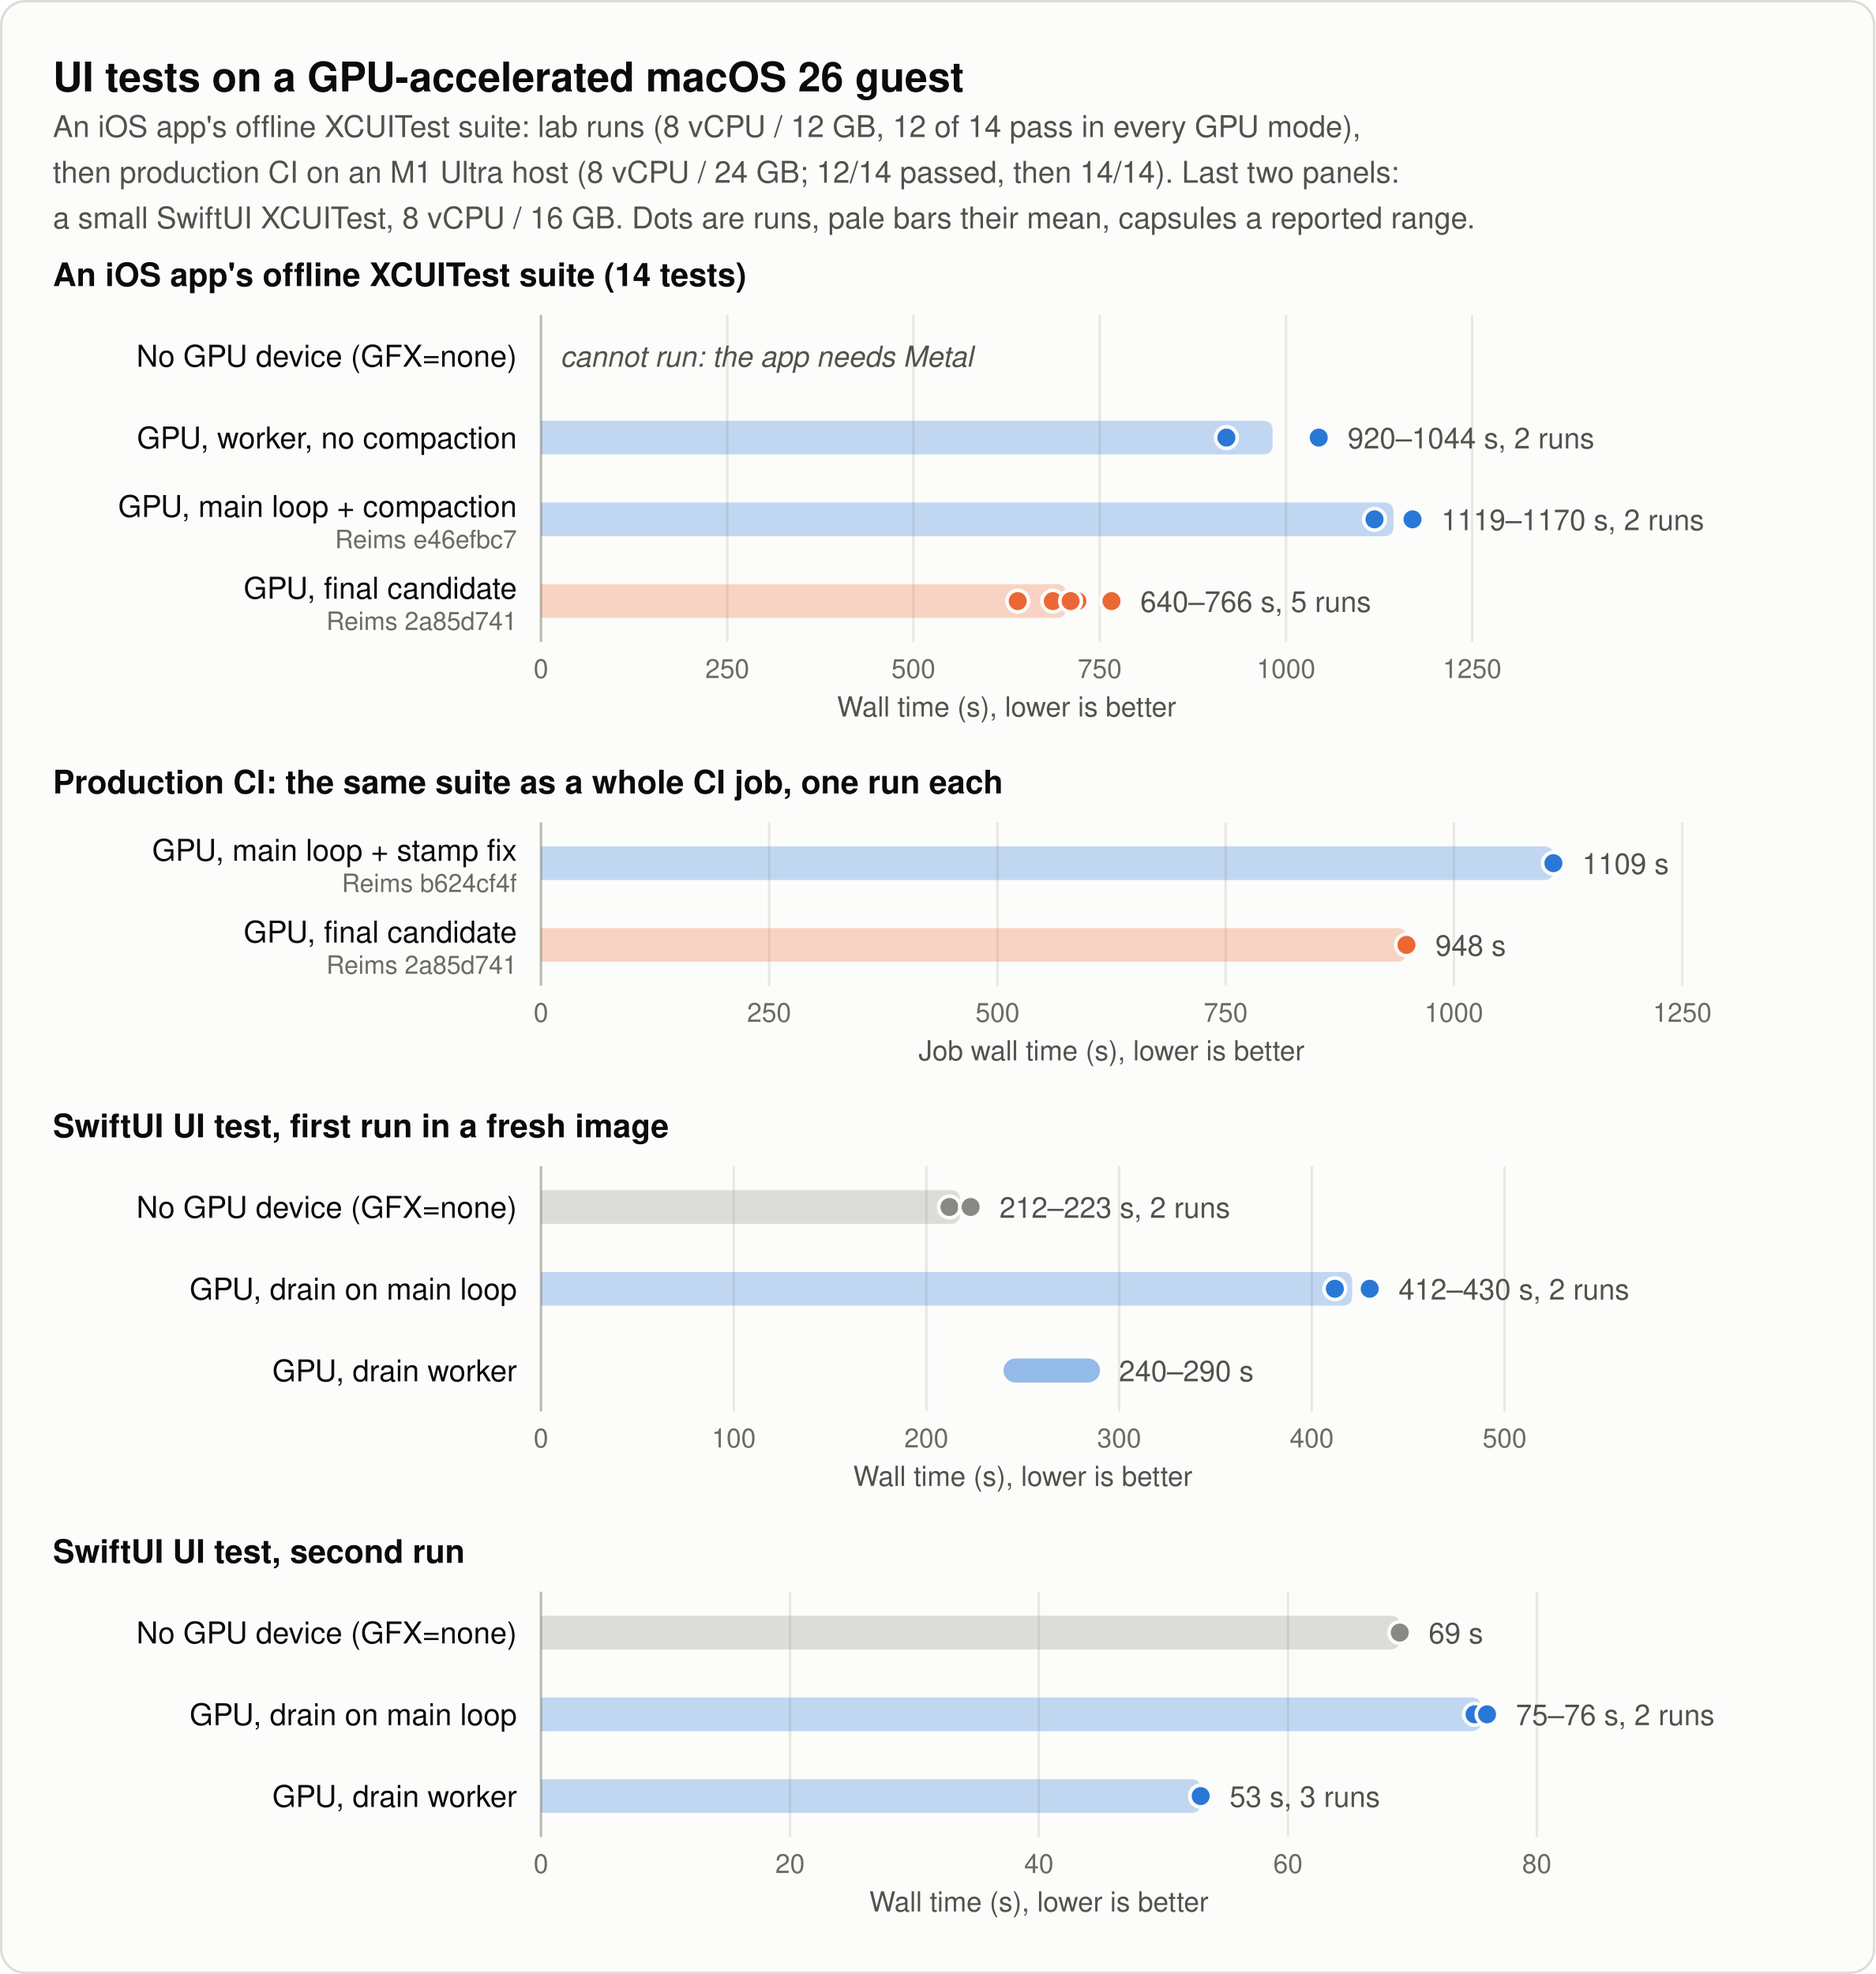
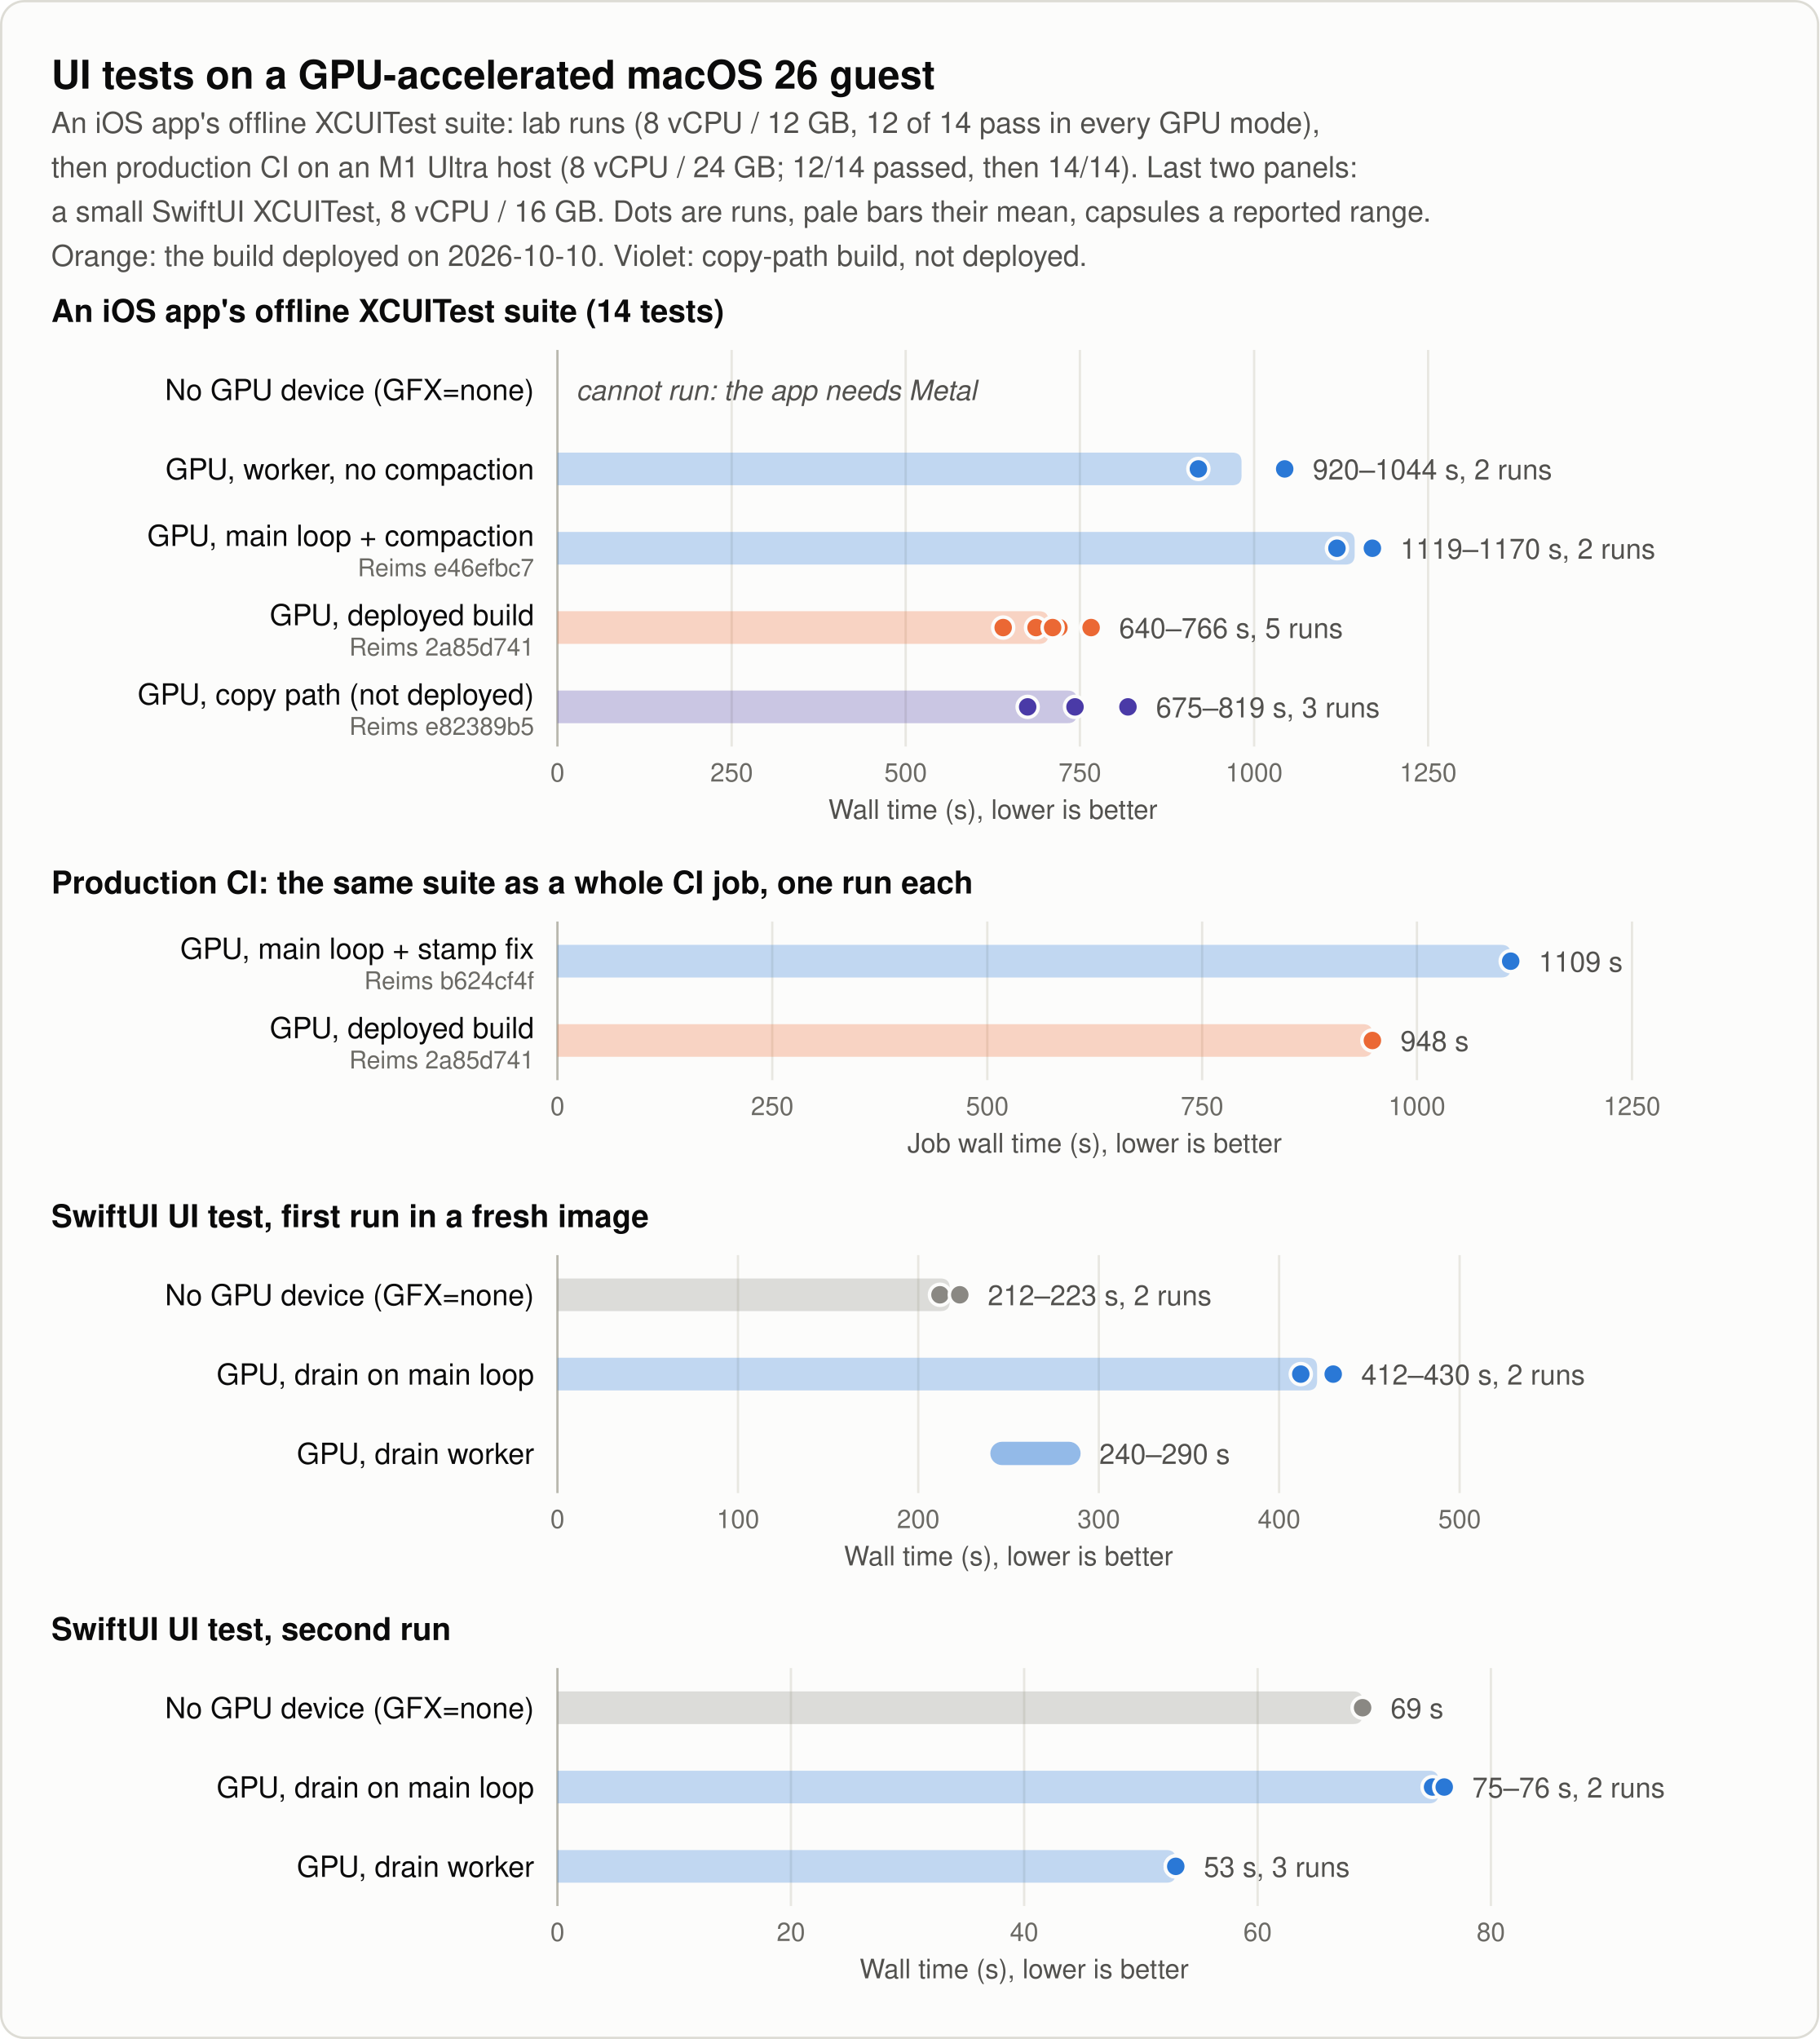
- <svg xmlns="http://www.w3.org/2000/svg" width="780" height="821" viewBox="0 0 780 821" role="img" font-family="system-ui, -apple-system, 'Segoe UI', Helvetica, Arial, sans-serif">
-   <rect x="0.5" y="0.5" width="779" height="820" rx="10" fill="#fcfcfb" stroke="#dddcd5" />
+ <svg xmlns="http://www.w3.org/2000/svg" width="780" height="874" viewBox="0 0 780 874" role="img" font-family="system-ui, -apple-system, 'Segoe UI', Helvetica, Arial, sans-serif">
+   <rect x="0.5" y="0.5" width="779" height="873" rx="10" fill="#fcfcfb" stroke="#dddcd5" />
  <text x="22.0" y="38.0" font-size="17" fill="#0b0b0b" text-anchor="start" font-weight="600">UI tests on a GPU-accelerated macOS 26 guest</text>
  <text x="22.0" y="57.0" font-size="12.5" fill="#52514e" text-anchor="start">An iOS app's offline XCUITest suite: lab runs (8 vCPU / 12 GB, 12 of 14 pass in every GPU mode),</text>
  <text x="22.0" y="76.0" font-size="12.5" fill="#52514e" text-anchor="start">then production CI on an M1 Ultra host (8 vCPU / 24 GB; 12/14 passed, then 14/14). Last two panels:</text>
  <text x="22.0" y="95.0" font-size="12.5" fill="#52514e" text-anchor="start">a small SwiftUI XCUITest, 8 vCPU / 16 GB. Dots are runs, pale bars their mean, capsules a reported range.</text>
-   <text x="22.0" y="119.0" font-size="13.5" fill="#0b0b0b" text-anchor="start" font-weight="600">An iOS app's offline XCUITest suite (14 tests)</text>
-   <line x1="225.0" y1="131.0" x2="225.0" y2="267.0" stroke="#b9b8ae" stroke-width="1" />
-   <text x="225.0" y="282.0" font-size="11" fill="#6b6a65" text-anchor="middle">0</text>
-   <line x1="302.5" y1="131.0" x2="302.5" y2="267.0" stroke="#e8e7e1" stroke-width="1" />
-   <text x="302.5" y="282.0" font-size="11" fill="#6b6a65" text-anchor="middle">250</text>
-   <line x1="379.9" y1="131.0" x2="379.9" y2="267.0" stroke="#e8e7e1" stroke-width="1" />
-   <text x="379.9" y="282.0" font-size="11" fill="#6b6a65" text-anchor="middle">500</text>
-   <line x1="457.4" y1="131.0" x2="457.4" y2="267.0" stroke="#e8e7e1" stroke-width="1" />
-   <text x="457.4" y="282.0" font-size="11" fill="#6b6a65" text-anchor="middle">750</text>
-   <line x1="534.9" y1="131.0" x2="534.9" y2="267.0" stroke="#e8e7e1" stroke-width="1" />
-   <text x="534.9" y="282.0" font-size="11" fill="#6b6a65" text-anchor="middle">1000</text>
-   <line x1="612.3" y1="131.0" x2="612.3" y2="267.0" stroke="#e8e7e1" stroke-width="1" />
-   <text x="612.3" y="282.0" font-size="11" fill="#6b6a65" text-anchor="middle">1250</text>
-   <text x="215.0" y="152.5" font-size="12.5" fill="#0b0b0b" text-anchor="end">No GPU device (GFX=none)</text>
-   <text x="233.0" y="152.5" font-size="12" fill="#52514e" text-anchor="start" font-style="italic">cannot run: the app needs Metal</text>
-   <text x="215.0" y="186.5" font-size="12.5" fill="#0b0b0b" text-anchor="end">GPU, worker, no compaction</text>
-   <path d="M225.0,175.0 H525.3 Q529.3,175.0 529.3,179.0 V185.0 Q529.3,189.0 525.3,189.0 H225.0 Z" fill="#2a78d6" fill-opacity="0.28" />
-   <circle cx="510.1" cy="182.0" r="4.5" fill="#2a78d6" stroke="#fcfcfb" stroke-width="1.5" />
-   <circle cx="548.5" cy="182.0" r="4.5" fill="#2a78d6" stroke="#fcfcfb" stroke-width="1.5" />
-   <text x="560.5" y="186.5" font-size="12" fill="#52514e" text-anchor="start">920–1044 s, 2 runs</text>
-   <text x="215.0" y="215.0" font-size="12.5" fill="#0b0b0b" text-anchor="end">GPU, main loop + compaction</text>
-   <text x="215.0" y="228.0" font-size="10.5" fill="#6b6a65" text-anchor="end">Reims e46efbc7</text>
-   <path d="M225.0,209.0 H575.6 Q579.6,209.0 579.6,213.0 V219.0 Q579.6,223.0 575.6,223.0 H225.0 Z" fill="#2a78d6" fill-opacity="0.28" />
-   <circle cx="587.5" cy="216.0" r="4.5" fill="#2a78d6" stroke="#fcfcfb" stroke-width="1.5" />
-   <circle cx="571.7" cy="216.0" r="4.5" fill="#2a78d6" stroke="#fcfcfb" stroke-width="1.5" />
-   <text x="599.5" y="220.5" font-size="12" fill="#52514e" text-anchor="start">1119–1170 s, 2 runs</text>
-   <text x="215.0" y="249.0" font-size="12.5" fill="#0b0b0b" text-anchor="end">GPU, final candidate</text>
-   <text x="215.0" y="262.0" font-size="10.5" fill="#6b6a65" text-anchor="end">Reims 2a85d741</text>
-   <path d="M225.0,243.0 H439.4 Q443.4,243.0 443.4,247.0 V253.0 Q443.4,257.0 439.4,257.0 H225.0 Z" fill="#eb6834" fill-opacity="0.28" />
-   <circle cx="437.9" cy="250.0" r="4.5" fill="#eb6834" stroke="#fcfcfb" stroke-width="1.5" />
-   <circle cx="448.1" cy="250.0" r="4.5" fill="#eb6834" stroke="#fcfcfb" stroke-width="1.5" />
-   <circle cx="462.3" cy="250.0" r="4.5" fill="#eb6834" stroke="#fcfcfb" stroke-width="1.5" />
-   <circle cx="445.3" cy="250.0" r="4.5" fill="#eb6834" stroke="#fcfcfb" stroke-width="1.5" />
-   <circle cx="423.3" cy="250.0" r="4.5" fill="#eb6834" stroke="#fcfcfb" stroke-width="1.5" />
-   <text x="474.3" y="254.5" font-size="12" fill="#52514e" text-anchor="start">640–766 s, 5 runs</text>
-   <text x="418.7" y="298.0" font-size="11.5" fill="#52514e" text-anchor="middle">Wall time (s), lower is better</text>
-   <text x="22.0" y="330.0" font-size="13.5" fill="#0b0b0b" text-anchor="start" font-weight="600">Production CI: the same suite as a whole CI job, one run each</text>
-   <line x1="225.0" y1="342.0" x2="225.0" y2="410.0" stroke="#b9b8ae" stroke-width="1" />
-   <text x="225.0" y="425.0" font-size="11" fill="#6b6a65" text-anchor="middle">0</text>
-   <line x1="319.9" y1="342.0" x2="319.9" y2="410.0" stroke="#e8e7e1" stroke-width="1" />
-   <text x="319.9" y="425.0" font-size="11" fill="#6b6a65" text-anchor="middle">250</text>
-   <line x1="414.9" y1="342.0" x2="414.9" y2="410.0" stroke="#e8e7e1" stroke-width="1" />
-   <text x="414.9" y="425.0" font-size="11" fill="#6b6a65" text-anchor="middle">500</text>
-   <line x1="509.8" y1="342.0" x2="509.8" y2="410.0" stroke="#e8e7e1" stroke-width="1" />
-   <text x="509.8" y="425.0" font-size="11" fill="#6b6a65" text-anchor="middle">750</text>
-   <line x1="604.7" y1="342.0" x2="604.7" y2="410.0" stroke="#e8e7e1" stroke-width="1" />
-   <text x="604.7" y="425.0" font-size="11" fill="#6b6a65" text-anchor="middle">1000</text>
-   <line x1="699.7" y1="342.0" x2="699.7" y2="410.0" stroke="#e8e7e1" stroke-width="1" />
-   <text x="699.7" y="425.0" font-size="11" fill="#6b6a65" text-anchor="middle">1250</text>
-   <text x="215.0" y="358.0" font-size="12.5" fill="#0b0b0b" text-anchor="end">GPU, main loop + stamp fix</text>
-   <text x="215.0" y="371.0" font-size="10.5" fill="#6b6a65" text-anchor="end">Reims b624cf4f</text>
-   <path d="M225.0,352.0 H642.1 Q646.1,352.0 646.1,356.0 V362.0 Q646.1,366.0 642.1,366.0 H225.0 Z" fill="#2a78d6" fill-opacity="0.28" />
-   <circle cx="646.1" cy="359.0" r="4.5" fill="#2a78d6" stroke="#fcfcfb" stroke-width="1.5" />
-   <text x="658.1" y="363.5" font-size="12" fill="#52514e" text-anchor="start">1109 s</text>
-   <text x="215.0" y="392.0" font-size="12.5" fill="#0b0b0b" text-anchor="end">GPU, final candidate</text>
-   <text x="215.0" y="405.0" font-size="10.5" fill="#6b6a65" text-anchor="end">Reims 2a85d741</text>
-   <path d="M225.0,386.0 H581.0 Q585.0,386.0 585.0,390.0 V396.0 Q585.0,400.0 581.0,400.0 H225.0 Z" fill="#eb6834" fill-opacity="0.28" />
-   <circle cx="585.0" cy="393.0" r="4.5" fill="#eb6834" stroke="#fcfcfb" stroke-width="1.5" />
-   <text x="597.0" y="397.5" font-size="12" fill="#52514e" text-anchor="start">948 s</text>
-   <text x="462.3" y="441.0" font-size="11.5" fill="#52514e" text-anchor="middle">Job wall time (s), lower is better</text>
-   <text x="22.0" y="473.0" font-size="13.5" fill="#0b0b0b" text-anchor="start" font-weight="600">SwiftUI UI test, first run in a fresh image</text>
-   <line x1="225.0" y1="485.0" x2="225.0" y2="587.0" stroke="#b9b8ae" stroke-width="1" />
-   <text x="225.0" y="602.0" font-size="11" fill="#6b6a65" text-anchor="middle">0</text>
-   <line x1="305.2" y1="485.0" x2="305.2" y2="587.0" stroke="#e8e7e1" stroke-width="1" />
-   <text x="305.2" y="602.0" font-size="11" fill="#6b6a65" text-anchor="middle">100</text>
-   <line x1="385.3" y1="485.0" x2="385.3" y2="587.0" stroke="#e8e7e1" stroke-width="1" />
-   <text x="385.3" y="602.0" font-size="11" fill="#6b6a65" text-anchor="middle">200</text>
-   <line x1="465.5" y1="485.0" x2="465.5" y2="587.0" stroke="#e8e7e1" stroke-width="1" />
-   <text x="465.5" y="602.0" font-size="11" fill="#6b6a65" text-anchor="middle">300</text>
-   <line x1="545.6" y1="485.0" x2="545.6" y2="587.0" stroke="#e8e7e1" stroke-width="1" />
-   <text x="545.6" y="602.0" font-size="11" fill="#6b6a65" text-anchor="middle">400</text>
-   <line x1="625.8" y1="485.0" x2="625.8" y2="587.0" stroke="#e8e7e1" stroke-width="1" />
-   <text x="625.8" y="602.0" font-size="11" fill="#6b6a65" text-anchor="middle">500</text>
-   <text x="215.0" y="506.5" font-size="12.5" fill="#0b0b0b" text-anchor="end">No GPU device (GFX=none)</text>
-   <path d="M225.0,495.0 H395.3 Q399.3,495.0 399.3,499.0 V505.0 Q399.3,509.0 395.3,509.0 H225.0 Z" fill="#8a8883" fill-opacity="0.28" />
-   <circle cx="394.9" cy="502.0" r="4.5" fill="#8a8883" stroke="#fcfcfb" stroke-width="1.5" />
-   <circle cx="403.7" cy="502.0" r="4.5" fill="#8a8883" stroke="#fcfcfb" stroke-width="1.5" />
-   <text x="415.7" y="506.5" font-size="12" fill="#52514e" text-anchor="start">212–223 s, 2 runs</text>
-   <text x="215.0" y="540.5" font-size="12.5" fill="#0b0b0b" text-anchor="end">GPU, drain on main loop</text>
-   <path d="M225.0,529.0 H558.4 Q562.4,529.0 562.4,533.0 V539.0 Q562.4,543.0 558.4,543.0 H225.0 Z" fill="#2a78d6" fill-opacity="0.28" />
-   <circle cx="555.2" cy="536.0" r="4.5" fill="#2a78d6" stroke="#fcfcfb" stroke-width="1.5" />
-   <circle cx="569.7" cy="536.0" r="4.5" fill="#2a78d6" stroke="#fcfcfb" stroke-width="1.5" />
-   <text x="581.7" y="540.5" font-size="12" fill="#52514e" text-anchor="start">412–430 s, 2 runs</text>
-   <text x="215.0" y="574.5" font-size="12.5" fill="#0b0b0b" text-anchor="end">GPU, drain worker</text>
-   <rect x="417.4" y="565.0" width="40.1" height="10.0" rx="5" fill="#2a78d6" fill-opacity="0.5" />
-   <text x="465.4" y="574.5" font-size="12" fill="#52514e" text-anchor="start">240–290 s</text>
-   <text x="425.4" y="618.0" font-size="11.5" fill="#52514e" text-anchor="middle">Wall time (s), lower is better</text>
-   <text x="22.0" y="650.0" font-size="13.5" fill="#0b0b0b" text-anchor="start" font-weight="600">SwiftUI UI test, second run</text>
-   <line x1="225.0" y1="662.0" x2="225.0" y2="764.0" stroke="#b9b8ae" stroke-width="1" />
-   <text x="225.0" y="779.0" font-size="11" fill="#6b6a65" text-anchor="middle">0</text>
-   <line x1="328.6" y1="662.0" x2="328.6" y2="764.0" stroke="#e8e7e1" stroke-width="1" />
-   <text x="328.6" y="779.0" font-size="11" fill="#6b6a65" text-anchor="middle">20</text>
-   <line x1="432.1" y1="662.0" x2="432.1" y2="764.0" stroke="#e8e7e1" stroke-width="1" />
-   <text x="432.1" y="779.0" font-size="11" fill="#6b6a65" text-anchor="middle">40</text>
-   <line x1="535.7" y1="662.0" x2="535.7" y2="764.0" stroke="#e8e7e1" stroke-width="1" />
-   <text x="535.7" y="779.0" font-size="11" fill="#6b6a65" text-anchor="middle">60</text>
-   <line x1="639.2" y1="662.0" x2="639.2" y2="764.0" stroke="#e8e7e1" stroke-width="1" />
-   <text x="639.2" y="779.0" font-size="11" fill="#6b6a65" text-anchor="middle">80</text>
-   <text x="215.0" y="683.5" font-size="12.5" fill="#0b0b0b" text-anchor="end">No GPU device (GFX=none)</text>
-   <path d="M225.0,672.0 H578.2 Q582.2,672.0 582.2,676.0 V682.0 Q582.2,686.0 578.2,686.0 H225.0 Z" fill="#8a8883" fill-opacity="0.28" />
-   <circle cx="582.2" cy="679.0" r="4.5" fill="#8a8883" stroke="#fcfcfb" stroke-width="1.5" />
-   <text x="594.2" y="683.5" font-size="12" fill="#52514e" text-anchor="start">69 s</text>
-   <text x="215.0" y="717.5" font-size="12.5" fill="#0b0b0b" text-anchor="end">GPU, drain on main loop</text>
-   <path d="M225.0,706.0 H611.9 Q615.9,706.0 615.9,710.0 V716.0 Q615.9,720.0 611.9,720.0 H225.0 Z" fill="#2a78d6" fill-opacity="0.28" />
-   <circle cx="613.3" cy="713.0" r="4.5" fill="#2a78d6" stroke="#fcfcfb" stroke-width="1.5" />
-   <circle cx="618.5" cy="713.0" r="4.5" fill="#2a78d6" stroke="#fcfcfb" stroke-width="1.5" />
-   <text x="630.5" y="717.5" font-size="12" fill="#52514e" text-anchor="start">75–76 s, 2 runs</text>
-   <text x="215.0" y="751.5" font-size="12.5" fill="#0b0b0b" text-anchor="end">GPU, drain worker</text>
-   <path d="M225.0,740.0 H495.4 Q499.4,740.0 499.4,744.0 V750.0 Q499.4,754.0 495.4,754.0 H225.0 Z" fill="#2a78d6" fill-opacity="0.28" />
-   <circle cx="499.4" cy="747.0" r="4.5" fill="#2a78d6" stroke="#fcfcfb" stroke-width="1.5" />
-   <circle cx="499.4" cy="747.0" r="4.5" fill="#2a78d6" stroke="#fcfcfb" stroke-width="1.5" />
-   <circle cx="499.4" cy="747.0" r="4.5" fill="#2a78d6" stroke="#fcfcfb" stroke-width="1.5" />
-   <text x="511.4" y="751.5" font-size="12" fill="#52514e" text-anchor="start">53 s, 3 runs</text>
-   <text x="432.1" y="795.0" font-size="11.5" fill="#52514e" text-anchor="middle">Wall time (s), lower is better</text>
+   <text x="22.0" y="114.0" font-size="12.5" fill="#52514e" text-anchor="start">Orange: the build deployed on 2026-10-10. Violet: copy-path build, not deployed.</text>
+   <text x="22.0" y="138.0" font-size="13.5" fill="#0b0b0b" text-anchor="start" font-weight="600">An iOS app's offline XCUITest suite (14 tests)</text>
+   <line x1="239.0" y1="150.0" x2="239.0" y2="320.0" stroke="#b9b8ae" stroke-width="1" />
+   <text x="239.0" y="335.0" font-size="11" fill="#6b6a65" text-anchor="middle">0</text>
+   <line x1="313.7" y1="150.0" x2="313.7" y2="320.0" stroke="#e8e7e1" stroke-width="1" />
+   <text x="313.7" y="335.0" font-size="11" fill="#6b6a65" text-anchor="middle">250</text>
+   <line x1="388.3" y1="150.0" x2="388.3" y2="320.0" stroke="#e8e7e1" stroke-width="1" />
+   <text x="388.3" y="335.0" font-size="11" fill="#6b6a65" text-anchor="middle">500</text>
+   <line x1="463.0" y1="150.0" x2="463.0" y2="320.0" stroke="#e8e7e1" stroke-width="1" />
+   <text x="463.0" y="335.0" font-size="11" fill="#6b6a65" text-anchor="middle">750</text>
+   <line x1="537.7" y1="150.0" x2="537.7" y2="320.0" stroke="#e8e7e1" stroke-width="1" />
+   <text x="537.7" y="335.0" font-size="11" fill="#6b6a65" text-anchor="middle">1000</text>
+   <line x1="612.3" y1="150.0" x2="612.3" y2="320.0" stroke="#e8e7e1" stroke-width="1" />
+   <text x="612.3" y="335.0" font-size="11" fill="#6b6a65" text-anchor="middle">1250</text>
+   <text x="229.0" y="171.5" font-size="12.5" fill="#0b0b0b" text-anchor="end">No GPU device (GFX=none)</text>
+   <text x="247.0" y="171.5" font-size="12" fill="#52514e" text-anchor="start" font-style="italic">cannot run: the app needs Metal</text>
+   <text x="229.0" y="205.5" font-size="12.5" fill="#0b0b0b" text-anchor="end">GPU, worker, no compaction</text>
+   <path d="M239.0,194.0 H528.3 Q532.3,194.0 532.3,198.0 V204.0 Q532.3,208.0 528.3,208.0 H239.0 Z" fill="#2a78d6" fill-opacity="0.28" />
+   <circle cx="513.8" cy="201.0" r="4.5" fill="#2a78d6" stroke="#fcfcfb" stroke-width="1.5" />
+   <circle cx="550.8" cy="201.0" r="4.5" fill="#2a78d6" stroke="#fcfcfb" stroke-width="1.5" />
+   <text x="562.8" y="205.5" font-size="12" fill="#52514e" text-anchor="start">920–1044 s, 2 runs</text>
+   <text x="229.0" y="234.0" font-size="12.5" fill="#0b0b0b" text-anchor="end">GPU, main loop + compaction</text>
+   <text x="229.0" y="247.0" font-size="10.5" fill="#6b6a65" text-anchor="end">Reims e46efbc7</text>
+   <path d="M239.0,228.0 H576.8 Q580.8,228.0 580.8,232.0 V238.0 Q580.8,242.0 576.8,242.0 H239.0 Z" fill="#2a78d6" fill-opacity="0.28" />
+   <circle cx="588.4" cy="235.0" r="4.5" fill="#2a78d6" stroke="#fcfcfb" stroke-width="1.5" />
+   <circle cx="573.2" cy="235.0" r="4.5" fill="#2a78d6" stroke="#fcfcfb" stroke-width="1.5" />
+   <text x="600.4" y="239.5" font-size="12" fill="#52514e" text-anchor="start">1119–1170 s, 2 runs</text>
+   <text x="229.0" y="268.0" font-size="12.5" fill="#0b0b0b" text-anchor="end">GPU, deployed build</text>
+   <text x="229.0" y="281.0" font-size="10.5" fill="#6b6a65" text-anchor="end">Reims 2a85d741</text>
+   <path d="M239.0,262.0 H445.5 Q449.5,262.0 449.5,266.0 V272.0 Q449.5,276.0 445.5,276.0 H239.0 Z" fill="#eb6834" fill-opacity="0.28" />
+   <circle cx="444.2" cy="269.0" r="4.5" fill="#eb6834" stroke="#fcfcfb" stroke-width="1.5" />
+   <circle cx="454.0" cy="269.0" r="4.5" fill="#eb6834" stroke="#fcfcfb" stroke-width="1.5" />
+   <circle cx="467.8" cy="269.0" r="4.5" fill="#eb6834" stroke="#fcfcfb" stroke-width="1.5" />
+   <circle cx="451.3" cy="269.0" r="4.5" fill="#eb6834" stroke="#fcfcfb" stroke-width="1.5" />
+   <circle cx="430.1" cy="269.0" r="4.5" fill="#eb6834" stroke="#fcfcfb" stroke-width="1.5" />
+   <text x="479.8" y="273.5" font-size="12" fill="#52514e" text-anchor="start">640–766 s, 5 runs</text>
+   <text x="229.0" y="302.0" font-size="12.5" fill="#0b0b0b" text-anchor="end">GPU, copy path (not deployed)</text>
+   <text x="229.0" y="315.0" font-size="10.5" fill="#6b6a65" text-anchor="end">Reims e82389b5</text>
+   <path d="M239.0,296.0 H457.7 Q461.7,296.0 461.7,300.0 V306.0 Q461.7,310.0 457.7,310.0 H239.0 Z" fill="#4a3aa7" fill-opacity="0.28" />
+   <circle cx="440.6" cy="303.0" r="4.5" fill="#4a3aa7" stroke="#fcfcfb" stroke-width="1.5" />
+   <circle cx="460.9" cy="303.0" r="4.5" fill="#4a3aa7" stroke="#fcfcfb" stroke-width="1.5" />
+   <circle cx="483.6" cy="303.0" r="4.5" fill="#4a3aa7" stroke="#fcfcfb" stroke-width="1.5" />
+   <text x="495.6" y="307.5" font-size="12" fill="#52514e" text-anchor="start">675–819 s, 3 runs</text>
+   <text x="425.7" y="351.0" font-size="11.5" fill="#52514e" text-anchor="middle">Wall time (s), lower is better</text>
+   <text x="22.0" y="383.0" font-size="13.5" fill="#0b0b0b" text-anchor="start" font-weight="600">Production CI: the same suite as a whole CI job, one run each</text>
+   <line x1="239.0" y1="395.0" x2="239.0" y2="463.0" stroke="#b9b8ae" stroke-width="1" />
+   <text x="239.0" y="478.0" font-size="11" fill="#6b6a65" text-anchor="middle">0</text>
+   <line x1="331.1" y1="395.0" x2="331.1" y2="463.0" stroke="#e8e7e1" stroke-width="1" />
+   <text x="331.1" y="478.0" font-size="11" fill="#6b6a65" text-anchor="middle">250</text>
+   <line x1="423.3" y1="395.0" x2="423.3" y2="463.0" stroke="#e8e7e1" stroke-width="1" />
+   <text x="423.3" y="478.0" font-size="11" fill="#6b6a65" text-anchor="middle">500</text>
+   <line x1="515.4" y1="395.0" x2="515.4" y2="463.0" stroke="#e8e7e1" stroke-width="1" />
+   <text x="515.4" y="478.0" font-size="11" fill="#6b6a65" text-anchor="middle">750</text>
+   <line x1="607.5" y1="395.0" x2="607.5" y2="463.0" stroke="#e8e7e1" stroke-width="1" />
+   <text x="607.5" y="478.0" font-size="11" fill="#6b6a65" text-anchor="middle">1000</text>
+   <line x1="699.7" y1="395.0" x2="699.7" y2="463.0" stroke="#e8e7e1" stroke-width="1" />
+   <text x="699.7" y="478.0" font-size="11" fill="#6b6a65" text-anchor="middle">1250</text>
+   <text x="229.0" y="411.0" font-size="12.5" fill="#0b0b0b" text-anchor="end">GPU, main loop + stamp fix</text>
+   <text x="229.0" y="424.0" font-size="10.5" fill="#6b6a65" text-anchor="end">Reims b624cf4f</text>
+   <path d="M239.0,405.0 H643.7 Q647.7,405.0 647.7,409.0 V415.0 Q647.7,419.0 643.7,419.0 H239.0 Z" fill="#2a78d6" fill-opacity="0.28" />
+   <circle cx="647.7" cy="412.0" r="4.5" fill="#2a78d6" stroke="#fcfcfb" stroke-width="1.5" />
+   <text x="659.7" y="416.5" font-size="12" fill="#52514e" text-anchor="start">1109 s</text>
+   <text x="229.0" y="445.0" font-size="12.5" fill="#0b0b0b" text-anchor="end">GPU, deployed build</text>
+   <text x="229.0" y="458.0" font-size="10.5" fill="#6b6a65" text-anchor="end">Reims 2a85d741</text>
+   <path d="M239.0,439.0 H584.4 Q588.4,439.0 588.4,443.0 V449.0 Q588.4,453.0 584.4,453.0 H239.0 Z" fill="#eb6834" fill-opacity="0.28" />
+   <circle cx="588.4" cy="446.0" r="4.5" fill="#eb6834" stroke="#fcfcfb" stroke-width="1.5" />
+   <text x="600.4" y="450.5" font-size="12" fill="#52514e" text-anchor="start">948 s</text>
+   <text x="469.3" y="494.0" font-size="11.5" fill="#52514e" text-anchor="middle">Job wall time (s), lower is better</text>
+   <text x="22.0" y="526.0" font-size="13.5" fill="#0b0b0b" text-anchor="start" font-weight="600">SwiftUI UI test, first run in a fresh image</text>
+   <line x1="239.0" y1="538.0" x2="239.0" y2="640.0" stroke="#b9b8ae" stroke-width="1" />
+   <text x="239.0" y="655.0" font-size="11" fill="#6b6a65" text-anchor="middle">0</text>
+   <line x1="316.4" y1="538.0" x2="316.4" y2="640.0" stroke="#e8e7e1" stroke-width="1" />
+   <text x="316.4" y="655.0" font-size="11" fill="#6b6a65" text-anchor="middle">100</text>
+   <line x1="393.7" y1="538.0" x2="393.7" y2="640.0" stroke="#e8e7e1" stroke-width="1" />
+   <text x="393.7" y="655.0" font-size="11" fill="#6b6a65" text-anchor="middle">200</text>
+   <line x1="471.1" y1="538.0" x2="471.1" y2="640.0" stroke="#e8e7e1" stroke-width="1" />
+   <text x="471.1" y="655.0" font-size="11" fill="#6b6a65" text-anchor="middle">300</text>
+   <line x1="548.4" y1="538.0" x2="548.4" y2="640.0" stroke="#e8e7e1" stroke-width="1" />
+   <text x="548.4" y="655.0" font-size="11" fill="#6b6a65" text-anchor="middle">400</text>
+   <line x1="625.8" y1="538.0" x2="625.8" y2="640.0" stroke="#e8e7e1" stroke-width="1" />
+   <text x="625.8" y="655.0" font-size="11" fill="#6b6a65" text-anchor="middle">500</text>
+   <text x="229.0" y="559.5" font-size="12.5" fill="#0b0b0b" text-anchor="end">No GPU device (GFX=none)</text>
+   <path d="M239.0,548.0 H403.2 Q407.2,548.0 407.2,552.0 V558.0 Q407.2,562.0 403.2,562.0 H239.0 Z" fill="#8a8883" fill-opacity="0.28" />
+   <circle cx="403.0" cy="555.0" r="4.5" fill="#8a8883" stroke="#fcfcfb" stroke-width="1.5" />
+   <circle cx="411.5" cy="555.0" r="4.5" fill="#8a8883" stroke="#fcfcfb" stroke-width="1.5" />
+   <text x="423.5" y="559.5" font-size="12" fill="#52514e" text-anchor="start">212–223 s, 2 runs</text>
+   <text x="229.0" y="593.5" font-size="12.5" fill="#0b0b0b" text-anchor="end">GPU, drain on main loop</text>
+   <path d="M239.0,582.0 H560.7 Q564.7,582.0 564.7,586.0 V592.0 Q564.7,596.0 560.7,596.0 H239.0 Z" fill="#2a78d6" fill-opacity="0.28" />
+   <circle cx="557.7" cy="589.0" r="4.5" fill="#2a78d6" stroke="#fcfcfb" stroke-width="1.5" />
+   <circle cx="571.6" cy="589.0" r="4.5" fill="#2a78d6" stroke="#fcfcfb" stroke-width="1.5" />
+   <text x="583.6" y="593.5" font-size="12" fill="#52514e" text-anchor="start">412–430 s, 2 runs</text>
+   <text x="229.0" y="627.5" font-size="12.5" fill="#0b0b0b" text-anchor="end">GPU, drain worker</text>
+   <rect x="424.6" y="618.0" width="38.7" height="10.0" rx="5" fill="#2a78d6" fill-opacity="0.5" />
+   <text x="471.3" y="627.5" font-size="12" fill="#52514e" text-anchor="start">240–290 s</text>
+   <text x="432.4" y="671.0" font-size="11.5" fill="#52514e" text-anchor="middle">Wall time (s), lower is better</text>
+   <text x="22.0" y="703.0" font-size="13.5" fill="#0b0b0b" text-anchor="start" font-weight="600">SwiftUI UI test, second run</text>
+   <line x1="239.0" y1="715.0" x2="239.0" y2="817.0" stroke="#b9b8ae" stroke-width="1" />
+   <text x="239.0" y="832.0" font-size="11" fill="#6b6a65" text-anchor="middle">0</text>
+   <line x1="339.1" y1="715.0" x2="339.1" y2="817.0" stroke="#e8e7e1" stroke-width="1" />
+   <text x="339.1" y="832.0" font-size="11" fill="#6b6a65" text-anchor="middle">20</text>
+   <line x1="439.1" y1="715.0" x2="439.1" y2="817.0" stroke="#e8e7e1" stroke-width="1" />
+   <text x="439.1" y="832.0" font-size="11" fill="#6b6a65" text-anchor="middle">40</text>
+   <line x1="539.2" y1="715.0" x2="539.2" y2="817.0" stroke="#e8e7e1" stroke-width="1" />
+   <text x="539.2" y="832.0" font-size="11" fill="#6b6a65" text-anchor="middle">60</text>
+   <line x1="639.2" y1="715.0" x2="639.2" y2="817.0" stroke="#e8e7e1" stroke-width="1" />
+   <text x="639.2" y="832.0" font-size="11" fill="#6b6a65" text-anchor="middle">80</text>
+   <text x="229.0" y="736.5" font-size="12.5" fill="#0b0b0b" text-anchor="end">No GPU device (GFX=none)</text>
+   <path d="M239.0,725.0 H580.2 Q584.2,725.0 584.2,729.0 V735.0 Q584.2,739.0 580.2,739.0 H239.0 Z" fill="#8a8883" fill-opacity="0.28" />
+   <circle cx="584.2" cy="732.0" r="4.5" fill="#8a8883" stroke="#fcfcfb" stroke-width="1.5" />
+   <text x="596.2" y="736.5" font-size="12" fill="#52514e" text-anchor="start">69 s</text>
+   <text x="229.0" y="770.5" font-size="12.5" fill="#0b0b0b" text-anchor="end">GPU, drain on main loop</text>
+   <path d="M239.0,759.0 H612.7 Q616.7,759.0 616.7,763.0 V769.0 Q616.7,773.0 612.7,773.0 H239.0 Z" fill="#2a78d6" fill-opacity="0.28" />
+   <circle cx="614.2" cy="766.0" r="4.5" fill="#2a78d6" stroke="#fcfcfb" stroke-width="1.5" />
+   <circle cx="619.2" cy="766.0" r="4.5" fill="#2a78d6" stroke="#fcfcfb" stroke-width="1.5" />
+   <text x="631.2" y="770.5" font-size="12" fill="#52514e" text-anchor="start">75–76 s, 2 runs</text>
+   <text x="229.0" y="804.5" font-size="12.5" fill="#0b0b0b" text-anchor="end">GPU, drain worker</text>
+   <path d="M239.0,793.0 H500.1 Q504.1,793.0 504.1,797.0 V803.0 Q504.1,807.0 500.1,807.0 H239.0 Z" fill="#2a78d6" fill-opacity="0.28" />
+   <circle cx="504.1" cy="800.0" r="4.5" fill="#2a78d6" stroke="#fcfcfb" stroke-width="1.5" />
+   <circle cx="504.1" cy="800.0" r="4.5" fill="#2a78d6" stroke="#fcfcfb" stroke-width="1.5" />
+   <circle cx="504.1" cy="800.0" r="4.5" fill="#2a78d6" stroke="#fcfcfb" stroke-width="1.5" />
+   <text x="516.1" y="804.5" font-size="12" fill="#52514e" text-anchor="start">53 s, 3 runs</text>
+   <text x="439.1" y="848.0" font-size="11.5" fill="#52514e" text-anchor="middle">Wall time (s), lower is better</text>
</svg>
